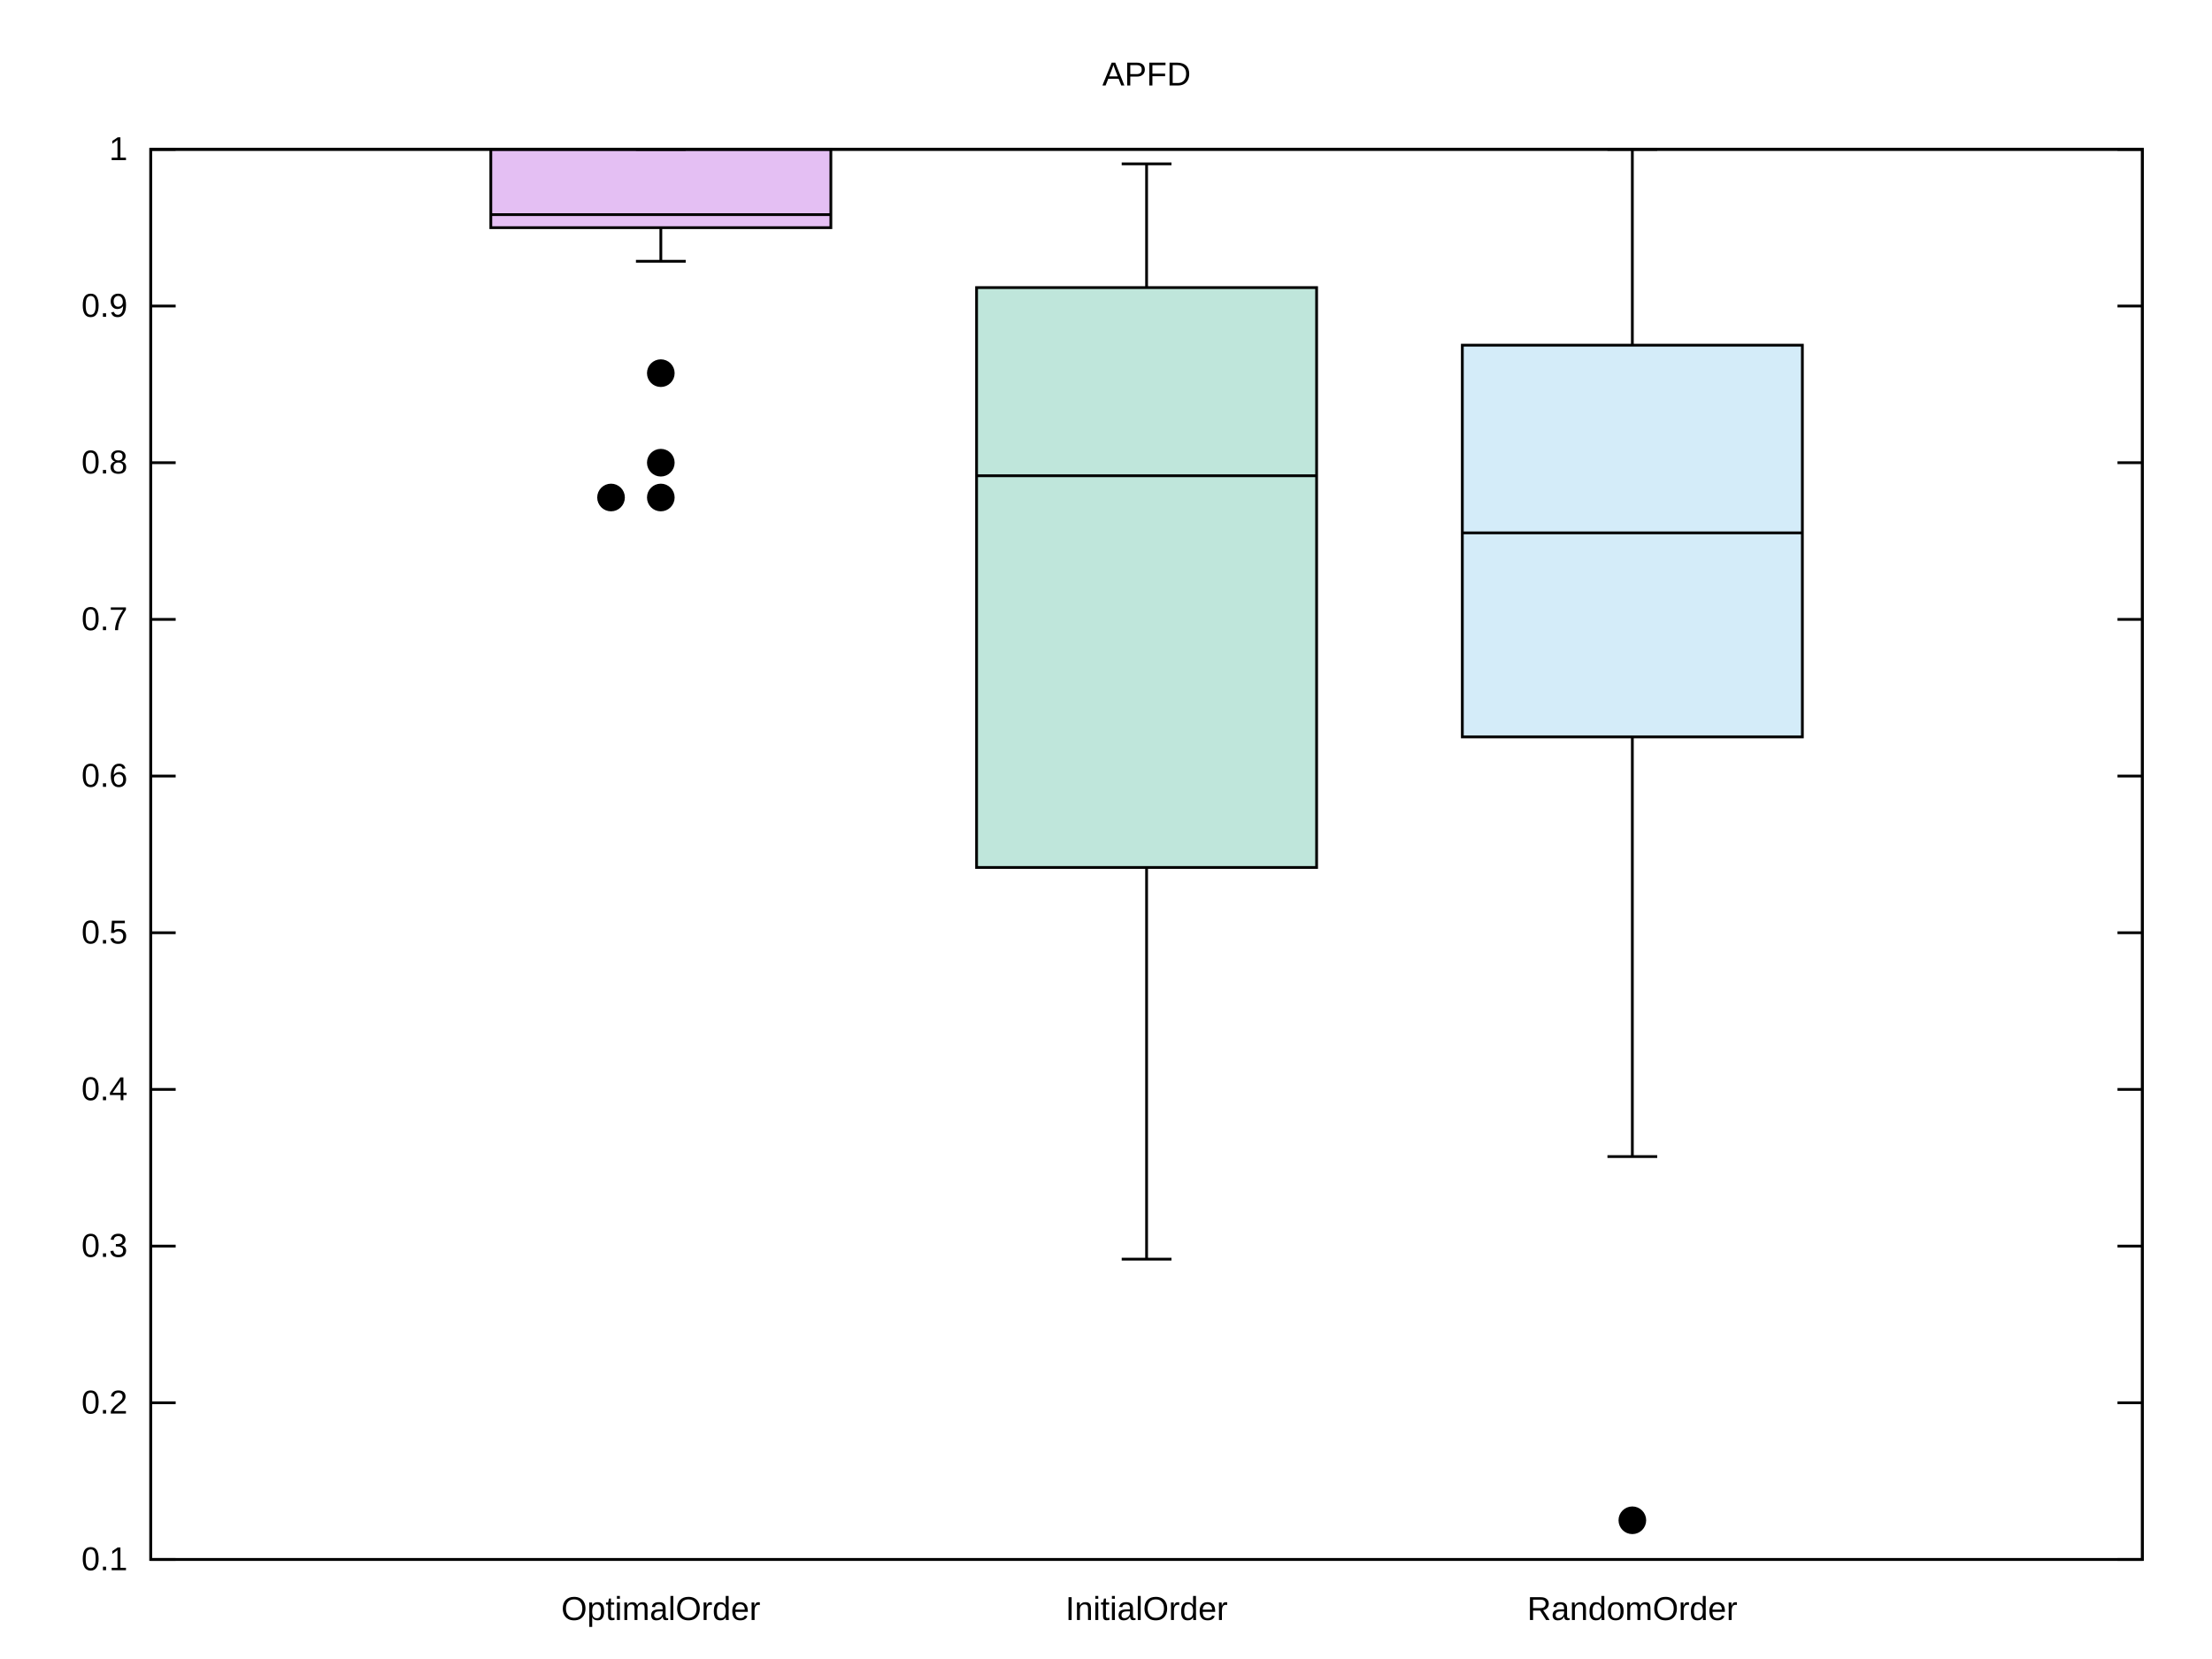
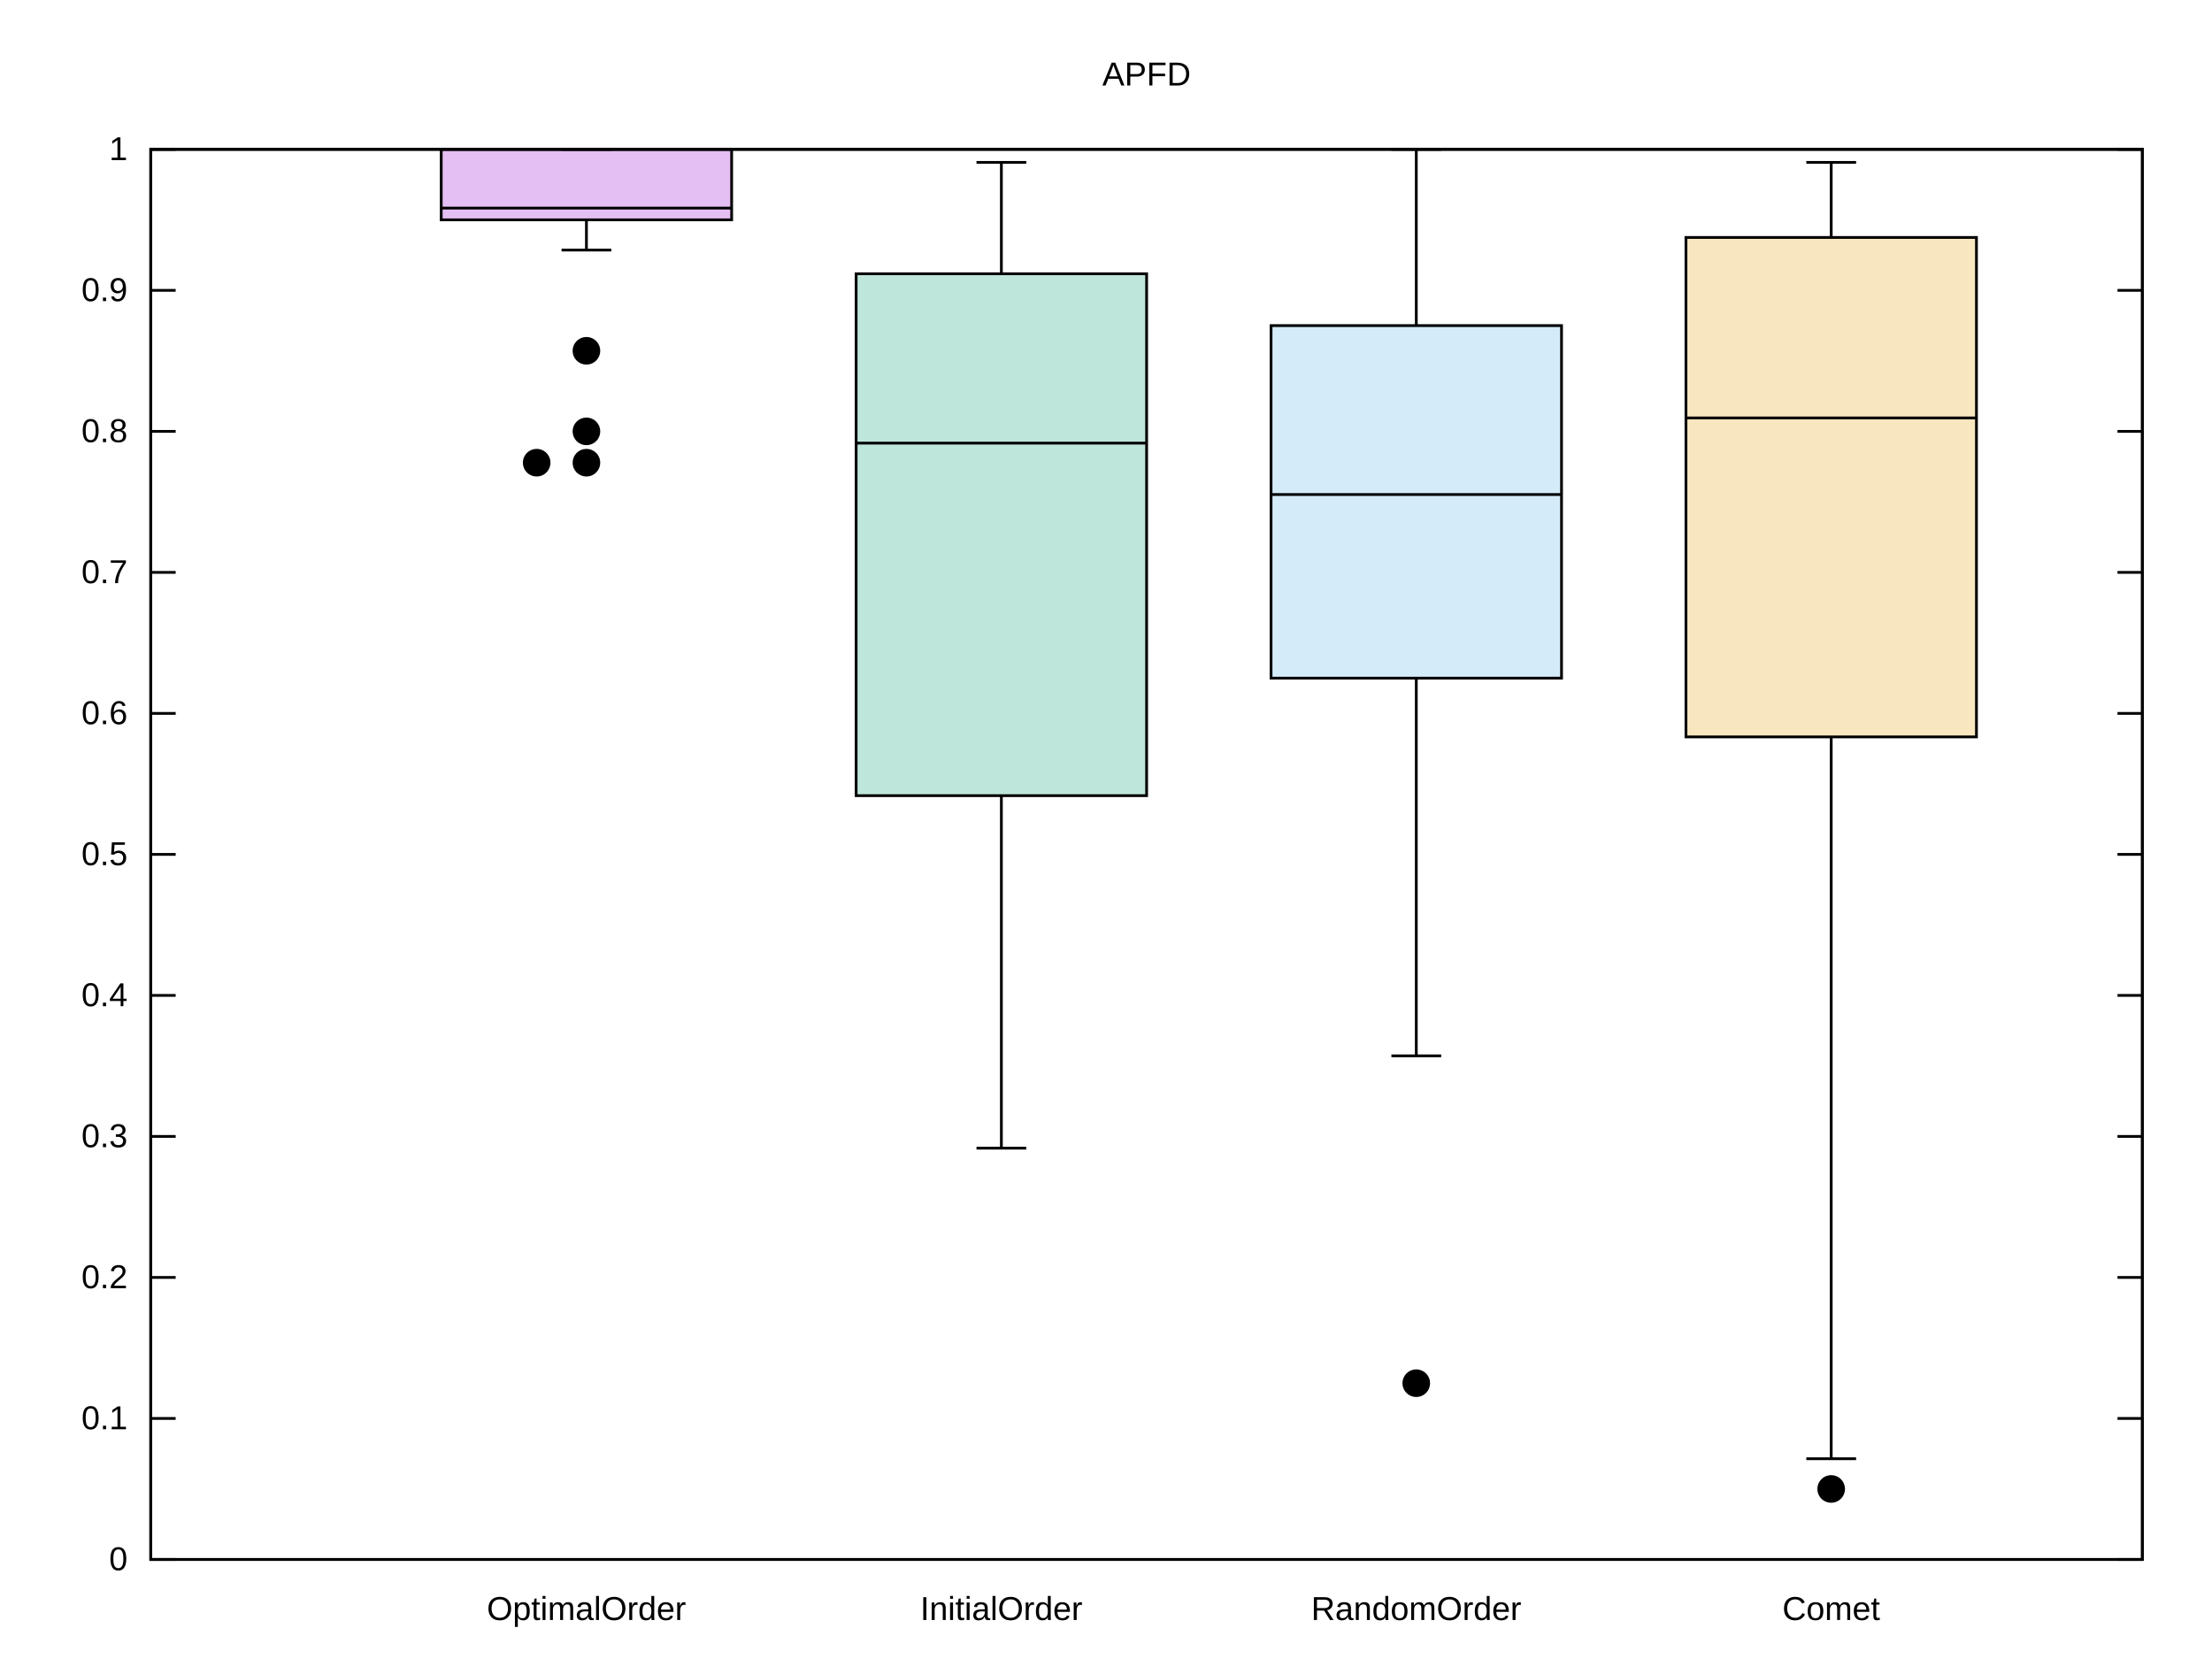
<svg xmlns="http://www.w3.org/2000/svg" xmlns:xlink="http://www.w3.org/1999/xlink" width="800" height="600" viewBox="0 0 800 600">
  <g id="gnuplot_canvas">
    <rect x="0" y="0" width="800" height="600" fill="none" />
    <defs>
      <circle id="gpDot" r="0.5" stroke-width="0.5" stroke="currentColor" />
      <path id="gpPt0" stroke-width="0.222" stroke="currentColor" d="M-1,0 h2 M0,-1 v2" />
      <path id="gpPt1" stroke-width="0.222" stroke="currentColor" d="M-1,-1 L1,1 M1,-1 L-1,1" />
      <path id="gpPt2" stroke-width="0.222" stroke="currentColor" d="M-1,0 L1,0 M0,-1 L0,1 M-1,-1 L1,1 M-1,1 L1,-1" />
      <rect id="gpPt3" stroke-width="0.222" stroke="currentColor" x="-1" y="-1" width="2" height="2" />
      <rect id="gpPt4" stroke-width="0.222" stroke="currentColor" fill="currentColor" x="-1" y="-1" width="2" height="2" />
      <circle id="gpPt5" stroke-width="0.222" stroke="currentColor" cx="0" cy="0" r="1" />
      <use xlink:href="#gpPt5" id="gpPt6" fill="currentColor" stroke="none" />
      <path id="gpPt7" stroke-width="0.222" stroke="currentColor" d="M0,-1.33 L-1.33,0.67 L1.33,0.67 z" />
      <use xlink:href="#gpPt7" id="gpPt8" fill="currentColor" stroke="none" />
      <use xlink:href="#gpPt7" id="gpPt9" stroke="currentColor" transform="rotate(180)" />
      <use xlink:href="#gpPt9" id="gpPt10" fill="currentColor" stroke="none" />
      <use xlink:href="#gpPt3" id="gpPt11" stroke="currentColor" transform="rotate(45)" />
      <use xlink:href="#gpPt11" id="gpPt12" fill="currentColor" stroke="none" />
      <path id="gpPt13" stroke-width="0.222" stroke="currentColor" d="M0,1.330 L1.265,0.411 L0.782,-1.067 L-0.782,-1.076 L-1.265,0.411 z" />
      <use xlink:href="#gpPt13" id="gpPt14" fill="currentColor" stroke="none" />
      <filter id="textbox" filterUnits="objectBoundingBox" x="0" y="0" height="1" width="1">
        <feFlood flood-color="white" flood-opacity="1" result="bgnd" />
        <feComposite in="SourceGraphic" in2="bgnd" operator="atop" />
      </filter>
      <filter id="greybox" filterUnits="objectBoundingBox" x="0" y="0" height="1" width="1">
        <feFlood flood-color="lightgrey" flood-opacity="1" result="grey" />
        <feComposite in="SourceGraphic" in2="grey" operator="atop" />
      </filter>
    </defs>
    <g fill="none" color="white" stroke="currentColor" stroke-width="1.00" stroke-linecap="butt" stroke-linejoin="miter">
</g>
    <g fill="none" color="black" stroke="currentColor" stroke-width="1.00" stroke-linecap="butt" stroke-linejoin="miter">
      <path stroke="black" d="M54.53,564.00 L63.53,564.00 M774.82,564.00 L765.82,564.00  " />
      <g transform="translate(46.14,567.90)" stroke="none" fill="black" font-family="Arial" font-size="12.00" text-anchor="end">
        <text>
+           <tspan font-family="Arial"> 0</tspan>
+         </text>
+       </g>
+     </g>
+     <g fill="none" color="black" stroke="currentColor" stroke-width="1.00" stroke-linecap="butt" stroke-linejoin="miter">
+       <path stroke="black" d="M54.53,513.00 L63.53,513.00 M774.82,513.00 L765.82,513.00  " />
+       <g transform="translate(46.14,516.90)" stroke="none" fill="black" font-family="Arial" font-size="12.00" text-anchor="end">
+         <text>
          <tspan font-family="Arial"> 0.1</tspan>
        </text>
      </g>
    </g>
    <g fill="none" color="black" stroke="currentColor" stroke-width="1.00" stroke-linecap="butt" stroke-linejoin="miter">
-       <path stroke="black" d="M54.53,507.33 L63.53,507.33 M774.82,507.33 L765.82,507.33  " />
-       <g transform="translate(46.14,511.23)" stroke="none" fill="black" font-family="Arial" font-size="12.00" text-anchor="end">
+       <path stroke="black" d="M54.53,462.00 L63.53,462.00 M774.82,462.00 L765.82,462.00  " />
+       <g transform="translate(46.14,465.90)" stroke="none" fill="black" font-family="Arial" font-size="12.00" text-anchor="end">
        <text>
          <tspan font-family="Arial"> 0.2</tspan>
        </text>
      </g>
    </g>
    <g fill="none" color="black" stroke="currentColor" stroke-width="1.00" stroke-linecap="butt" stroke-linejoin="miter">
-       <path stroke="black" d="M54.53,450.67 L63.53,450.67 M774.82,450.67 L765.82,450.67  " />
-       <g transform="translate(46.14,454.57)" stroke="none" fill="black" font-family="Arial" font-size="12.00" text-anchor="end">
+       <path stroke="black" d="M54.53,411.00 L63.53,411.00 M774.82,411.00 L765.82,411.00  " />
+       <g transform="translate(46.14,414.90)" stroke="none" fill="black" font-family="Arial" font-size="12.00" text-anchor="end">
        <text>
          <tspan font-family="Arial"> 0.3</tspan>
        </text>
      </g>
    </g>
    <g fill="none" color="black" stroke="currentColor" stroke-width="1.00" stroke-linecap="butt" stroke-linejoin="miter">
-       <path stroke="black" d="M54.53,394.00 L63.53,394.00 M774.82,394.00 L765.82,394.00  " />
-       <g transform="translate(46.14,397.90)" stroke="none" fill="black" font-family="Arial" font-size="12.00" text-anchor="end">
+       <path stroke="black" d="M54.53,360.00 L63.53,360.00 M774.82,360.00 L765.82,360.00  " />
+       <g transform="translate(46.14,363.90)" stroke="none" fill="black" font-family="Arial" font-size="12.00" text-anchor="end">
        <text>
          <tspan font-family="Arial"> 0.4</tspan>
        </text>
      </g>
    </g>
    <g fill="none" color="black" stroke="currentColor" stroke-width="1.00" stroke-linecap="butt" stroke-linejoin="miter">
-       <path stroke="black" d="M54.53,337.34 L63.53,337.34 M774.82,337.34 L765.82,337.34  " />
-       <g transform="translate(46.14,341.24)" stroke="none" fill="black" font-family="Arial" font-size="12.00" text-anchor="end">
+       <path stroke="black" d="M54.53,309.00 L63.53,309.00 M774.82,309.00 L765.82,309.00  " />
+       <g transform="translate(46.14,312.90)" stroke="none" fill="black" font-family="Arial" font-size="12.00" text-anchor="end">
        <text>
          <tspan font-family="Arial"> 0.5</tspan>
        </text>
      </g>
    </g>
    <g fill="none" color="black" stroke="currentColor" stroke-width="1.00" stroke-linecap="butt" stroke-linejoin="miter">
-       <path stroke="black" d="M54.53,280.67 L63.53,280.67 M774.82,280.67 L765.82,280.67  " />
-       <g transform="translate(46.14,284.57)" stroke="none" fill="black" font-family="Arial" font-size="12.00" text-anchor="end">
+       <path stroke="black" d="M54.53,258.01 L63.53,258.01 M774.82,258.01 L765.82,258.01  " />
+       <g transform="translate(46.14,261.91)" stroke="none" fill="black" font-family="Arial" font-size="12.00" text-anchor="end">
        <text>
          <tspan font-family="Arial"> 0.6</tspan>
        </text>
      </g>
    </g>
    <g fill="none" color="black" stroke="currentColor" stroke-width="1.00" stroke-linecap="butt" stroke-linejoin="miter">
-       <path stroke="black" d="M54.53,224.01 L63.53,224.01 M774.82,224.01 L765.82,224.01  " />
-       <g transform="translate(46.14,227.91)" stroke="none" fill="black" font-family="Arial" font-size="12.00" text-anchor="end">
+       <path stroke="black" d="M54.53,207.01 L63.53,207.01 M774.82,207.01 L765.82,207.01  " />
+       <g transform="translate(46.14,210.91)" stroke="none" fill="black" font-family="Arial" font-size="12.00" text-anchor="end">
        <text>
          <tspan font-family="Arial"> 0.7</tspan>
        </text>
      </g>
    </g>
    <g fill="none" color="black" stroke="currentColor" stroke-width="1.00" stroke-linecap="butt" stroke-linejoin="miter">
-       <path stroke="black" d="M54.53,167.34 L63.53,167.34 M774.82,167.34 L765.82,167.34  " />
-       <g transform="translate(46.14,171.24)" stroke="none" fill="black" font-family="Arial" font-size="12.00" text-anchor="end">
+       <path stroke="black" d="M54.53,156.01 L63.53,156.01 M774.82,156.01 L765.82,156.01  " />
+       <g transform="translate(46.14,159.91)" stroke="none" fill="black" font-family="Arial" font-size="12.00" text-anchor="end">
        <text>
          <tspan font-family="Arial"> 0.8</tspan>
        </text>
      </g>
    </g>
    <g fill="none" color="black" stroke="currentColor" stroke-width="1.00" stroke-linecap="butt" stroke-linejoin="miter">
-       <path stroke="black" d="M54.53,110.68 L63.53,110.68 M774.82,110.68 L765.82,110.68  " />
-       <g transform="translate(46.14,114.58)" stroke="none" fill="black" font-family="Arial" font-size="12.00" text-anchor="end">
+       <path stroke="black" d="M54.53,105.01 L63.53,105.01 M774.82,105.01 L765.82,105.01  " />
+       <g transform="translate(46.14,108.91)" stroke="none" fill="black" font-family="Arial" font-size="12.00" text-anchor="end">
        <text>
          <tspan font-family="Arial"> 0.9</tspan>
        </text>
      </g>
    </g>
    <g fill="none" color="black" stroke="currentColor" stroke-width="1.00" stroke-linecap="butt" stroke-linejoin="miter">
      <path stroke="black" d="M54.53,54.01 L63.53,54.01 M774.82,54.01 L765.82,54.01  " />
      <g transform="translate(46.14,57.91)" stroke="none" fill="black" font-family="Arial" font-size="12.00" text-anchor="end">
        <text>
          <tspan font-family="Arial"> 1</tspan>
        </text>
      </g>
    </g>
    <g fill="none" color="black" stroke="currentColor" stroke-width="1.00" stroke-linecap="butt" stroke-linejoin="miter">
-       <path stroke="black" d="M238.99,564.00  " />
-       <g transform="translate(238.99,585.90)" stroke="none" fill="black" font-family="Arial" font-size="12.00" text-anchor="middle">
+       <path stroke="black" d="M212.09,564.00  " />
+       <g transform="translate(212.09,585.90)" stroke="none" fill="black" font-family="Arial" font-size="12.00" text-anchor="middle">
        <text>
          <tspan font-family="Arial">OptimalOrder</tspan>
        </text>
      </g>
    </g>
    <g fill="none" color="black" stroke="currentColor" stroke-width="1.00" stroke-linecap="butt" stroke-linejoin="miter">
-       <path stroke="black" d="M414.68,564.00  " />
-       <g transform="translate(414.68,585.90)" stroke="none" fill="black" font-family="Arial" font-size="12.00" text-anchor="middle">
+       <path stroke="black" d="M362.15,564.00  " />
+       <g transform="translate(362.15,585.90)" stroke="none" fill="black" font-family="Arial" font-size="12.00" text-anchor="middle">
        <text>
          <tspan font-family="Arial">InitialOrder</tspan>
        </text>
      </g>
    </g>
    <g fill="none" color="black" stroke="currentColor" stroke-width="1.00" stroke-linecap="butt" stroke-linejoin="miter">
-       <path stroke="black" d="M590.36,564.00  " />
-       <g transform="translate(590.36,585.90)" stroke="none" fill="black" font-family="Arial" font-size="12.00" text-anchor="middle">
+       <path stroke="black" d="M512.21,564.00  " />
+       <g transform="translate(512.21,585.90)" stroke="none" fill="black" font-family="Arial" font-size="12.00" text-anchor="middle">
        <text>
          <tspan font-family="Arial">RandomOrder</tspan>
        </text>
      </g>
    </g>
    <g fill="none" color="black" stroke="currentColor" stroke-width="1.00" stroke-linecap="butt" stroke-linejoin="miter">
+       <path stroke="black" d="M662.27,564.00  " />
+       <g transform="translate(662.27,585.90)" stroke="none" fill="black" font-family="Arial" font-size="12.00" text-anchor="middle">
+         <text>
+           <tspan font-family="Arial">Comet</tspan>
+         </text>
+       </g>
+     </g>
+     <g fill="none" color="black" stroke="currentColor" stroke-width="1.00" stroke-linecap="butt" stroke-linejoin="miter">
</g>
    <g fill="none" color="black" stroke="currentColor" stroke-width="1.00" stroke-linecap="butt" stroke-linejoin="miter">
      <path stroke="black" d="M54.53,54.01 L54.53,564.00 L774.82,564.00 L774.82,54.01 L54.53,54.01 Z  " />
    </g>
    <g fill="none" color="black" stroke="currentColor" stroke-width="1.00" stroke-linecap="butt" stroke-linejoin="miter">
</g>
    <g id="gnuplot_plot_1">
      <g fill="none" color="black" stroke="currentColor" stroke-width="1.00" stroke-linecap="butt" stroke-linejoin="miter">
</g>
      <g fill="none" color="black" stroke="currentColor" stroke-width="1.00" stroke-linecap="butt" stroke-linejoin="miter">
        <g stroke="none" shape-rendering="crispEdges">
-           <polygon fill="rgb(148,   0, 211)" fill-opacity="0.25" points="177.51,82.34 300.49,82.34 300.49,54.01 177.51,54.01 " />
-         </g>
-         <path stroke="black" d="M177.51,82.34 L300.49,82.34 L300.49,54.01 L177.51,54.01 L177.51,82.34 Z  " />
-         <path stroke="black" d="M177.51,77.62 L300.49,77.62 M239.00,94.49 L239.00,82.34 M239.00,54.01 M230.00,54.01 L248.00,54.01 M230.00,94.49   L248.00,94.49  " />
-         <use xlink:href="#gpPt6" transform="translate(238.99,179.93) scale(4.50)" color="black" />
-         <use xlink:href="#gpPt6" transform="translate(220.99,179.93) scale(4.50)" color="black" />
-         <use xlink:href="#gpPt6" transform="translate(238.99,167.34) scale(4.50)" color="black" />
-         <use xlink:href="#gpPt6" transform="translate(238.99,134.96) scale(4.50)" color="black" />
+           <polygon fill="rgb(148,   0, 211)" fill-opacity="0.25" points="159.57,79.51 264.61,79.51 264.61,54.01 159.57,54.01 " />
+         </g>
+         <path stroke="black" d="M159.57,79.51 L264.61,79.51 L264.61,54.01 L159.57,54.01 L159.57,79.51 Z  " />
+         <path stroke="black" d="M159.57,75.26 L264.61,75.26 M212.09,90.44 L212.09,79.51 M212.09,54.01 M203.09,54.01 L221.09,54.01 M203.09,90.44   L221.09,90.44  " />
+         <use xlink:href="#gpPt6" transform="translate(212.09,167.34) scale(4.50)" color="black" />
+         <use xlink:href="#gpPt6" transform="translate(194.09,167.34) scale(4.50)" color="black" />
+         <use xlink:href="#gpPt6" transform="translate(212.09,156.01) scale(4.50)" color="black" />
+         <use xlink:href="#gpPt6" transform="translate(212.09,126.87) scale(4.50)" color="black" />
      </g>
    </g>
    <g id="gnuplot_plot_2">
      <g fill="none" color="black" stroke="currentColor" stroke-width="1.00" stroke-linecap="butt" stroke-linejoin="miter">
</g>
      <g fill="none" color="black" stroke="currentColor" stroke-width="1.00" stroke-linecap="butt" stroke-linejoin="miter">
        <g stroke="none" shape-rendering="crispEdges">
-           <polygon fill="rgb(  0, 158, 115)" fill-opacity="0.25" points="353.19,313.73 476.17,313.73 476.17,104.01 353.19,104.01 " />
-         </g>
-         <path stroke="black" d="M353.19,313.73 L476.17,313.73 L476.17,104.01 L353.19,104.01 L353.19,313.73 Z  " />
-         <path stroke="black" d="M353.19,172.06 L476.17,172.06 M414.68,455.39 L414.68,313.73 M414.68,104.01 L414.68,59.26 M405.68,59.26 L423.68,59.26   M405.68,455.39 L423.68,455.39  " />
+           <polygon fill="rgb(  0, 158, 115)" fill-opacity="0.25" points="309.63,287.76 414.69,287.76 414.69,99.01 309.63,99.01 " />
+         </g>
+         <path stroke="black" d="M309.63,287.76 L414.69,287.76 L414.69,99.01 L309.63,99.01 L309.63,287.76 Z  " />
+         <path stroke="black" d="M309.63,160.26 L414.69,160.26 M362.16,415.25 L362.16,287.76 M362.16,99.01 L362.16,58.73 M353.16,58.73 L371.16,58.73   M353.16,415.25 L371.16,415.25  " />
      </g>
    </g>
    <g id="gnuplot_plot_3">
      <g fill="none" color="black" stroke="currentColor" stroke-width="1.00" stroke-linecap="butt" stroke-linejoin="miter">
</g>
      <g fill="none" color="black" stroke="currentColor" stroke-width="1.00" stroke-linecap="butt" stroke-linejoin="miter">
        <g stroke="none" shape-rendering="crispEdges">
-           <polygon fill="rgb( 86, 180, 233)" fill-opacity="0.25" points="528.87,266.51 651.85,266.51 651.85,124.84 528.87,124.84 " />
-         </g>
-         <path stroke="black" d="M528.87,266.51 L651.85,266.51 L651.85,124.84 L528.87,124.84 L528.87,266.51 Z  " />
-         <path stroke="black" d="M528.87,192.72 L651.85,192.72 M590.36,418.29 L590.36,266.51 M590.36,124.84 L590.36,54.01 M581.36,54.01 L599.36,54.01   M581.36,418.29 L599.36,418.29  " />
-         <use xlink:href="#gpPt6" transform="translate(590.36,549.83) scale(4.50)" color="black" />
+           <polygon fill="rgb( 86, 180, 233)" fill-opacity="0.25" points="459.69,245.26 564.75,245.26 564.75,117.76 459.69,117.76 " />
+         </g>
+         <path stroke="black" d="M459.69,245.26 L564.75,245.26 L564.75,117.76 L459.69,117.76 L459.69,245.26 Z  " />
+         <path stroke="black" d="M459.69,178.85 L564.75,178.85 M512.22,381.86 L512.22,245.26 M512.22,117.76 L512.22,54.01 M503.22,54.01 L521.22,54.01   M503.22,381.86 L521.22,381.86  " />
+         <use xlink:href="#gpPt6" transform="translate(512.21,500.25) scale(4.50)" color="black" />
+       </g>
+     </g>
+     <g id="gnuplot_plot_4">
+       <g fill="none" color="black" stroke="currentColor" stroke-width="1.00" stroke-linecap="butt" stroke-linejoin="miter">
+ </g>
+       <g fill="none" color="black" stroke="currentColor" stroke-width="1.00" stroke-linecap="butt" stroke-linejoin="miter">
+         <g stroke="none" shape-rendering="crispEdges">
+           <polygon fill="rgb(230, 159,   0)" fill-opacity="0.25" points="609.75,266.51 714.81,266.51 714.81,85.88 609.75,85.88 " />
+         </g>
+         <path stroke="black" d="M609.75,266.51 L714.81,266.51 L714.81,85.88 L609.75,85.88 L609.75,266.51 Z  " />
+         <path stroke="black" d="M609.75,151.15 L714.81,151.15 M662.28,527.57 L662.28,266.51 M662.28,85.88 L662.28,58.73 M653.28,58.73 L671.28,58.73   M653.28,527.57 L671.28,527.57  " />
+         <use xlink:href="#gpPt6" transform="translate(662.27,538.50) scale(4.50)" color="black" />
      </g>
    </g>
    <g fill="none" color="white" stroke="black" stroke-width="2.00" stroke-linecap="butt" stroke-linejoin="miter">
</g>
    <g fill="none" color="black" stroke="currentColor" stroke-width="2.00" stroke-linecap="butt" stroke-linejoin="miter">
</g>
    <g fill="none" color="black" stroke="black" stroke-width="1.00" stroke-linecap="butt" stroke-linejoin="miter">
</g>
    <g fill="none" color="black" stroke="currentColor" stroke-width="1.00" stroke-linecap="butt" stroke-linejoin="miter">
      <path stroke="black" d="M54.53,54.01 L54.53,564.00 L774.82,564.00 L774.82,54.01 L54.53,54.01 Z  " />
    </g>
    <g fill="none" color="black" stroke="currentColor" stroke-width="1.00" stroke-linecap="butt" stroke-linejoin="miter">
      <g transform="translate(414.67,30.91)" stroke="none" fill="black" font-family="Arial" font-size="12.00" text-anchor="middle">
        <text>
          <tspan font-family="Arial">APFD</tspan>
        </text>
      </g>
    </g>
    <g fill="none" color="black" stroke="currentColor" stroke-width="1.00" stroke-linecap="butt" stroke-linejoin="miter">
</g>
  </g>
</svg>
